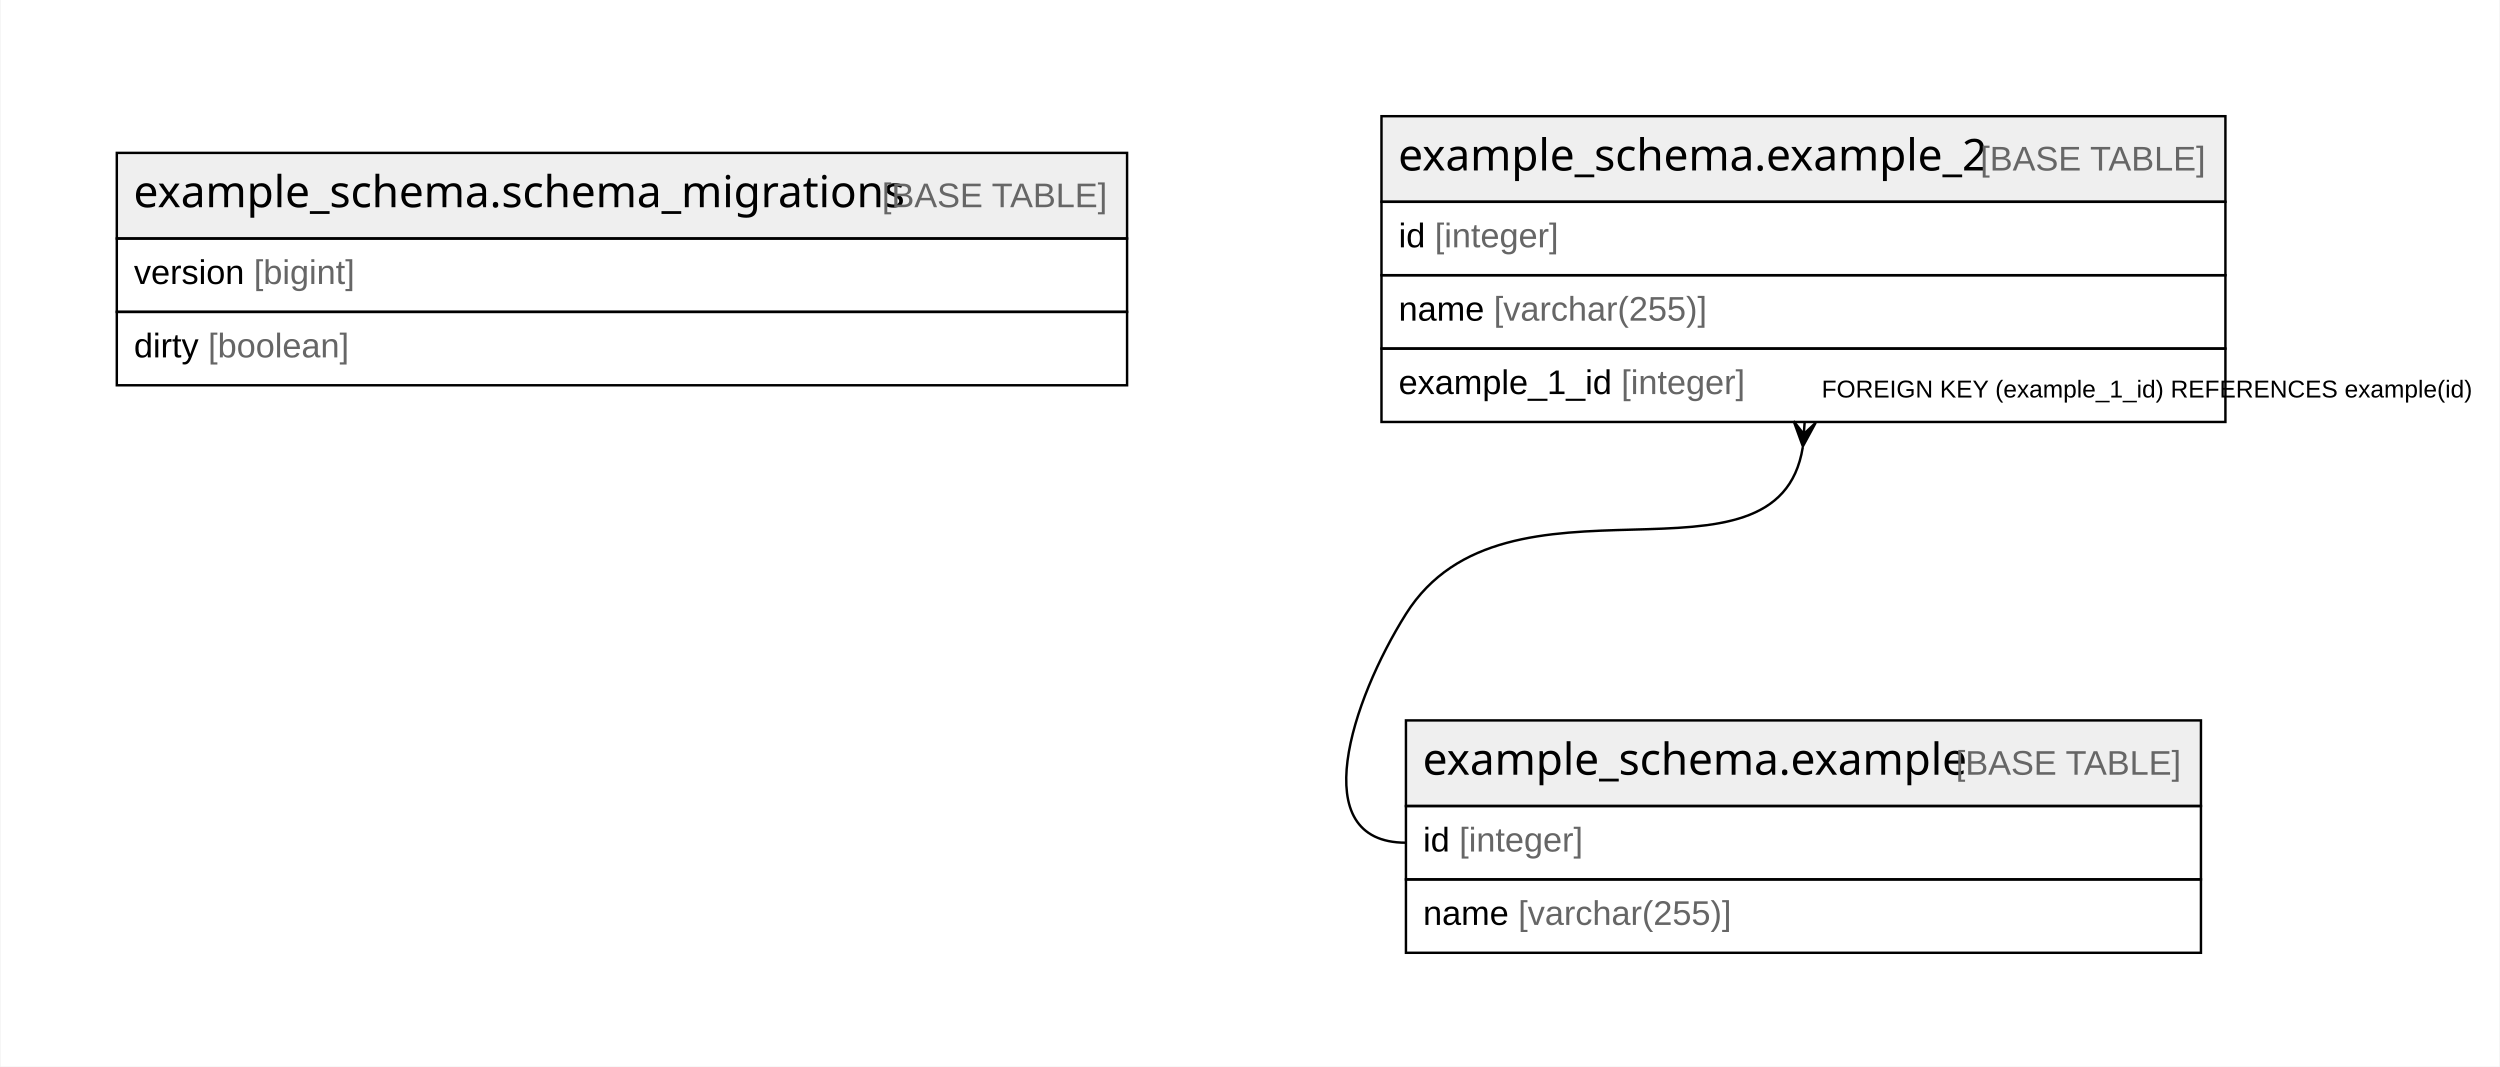
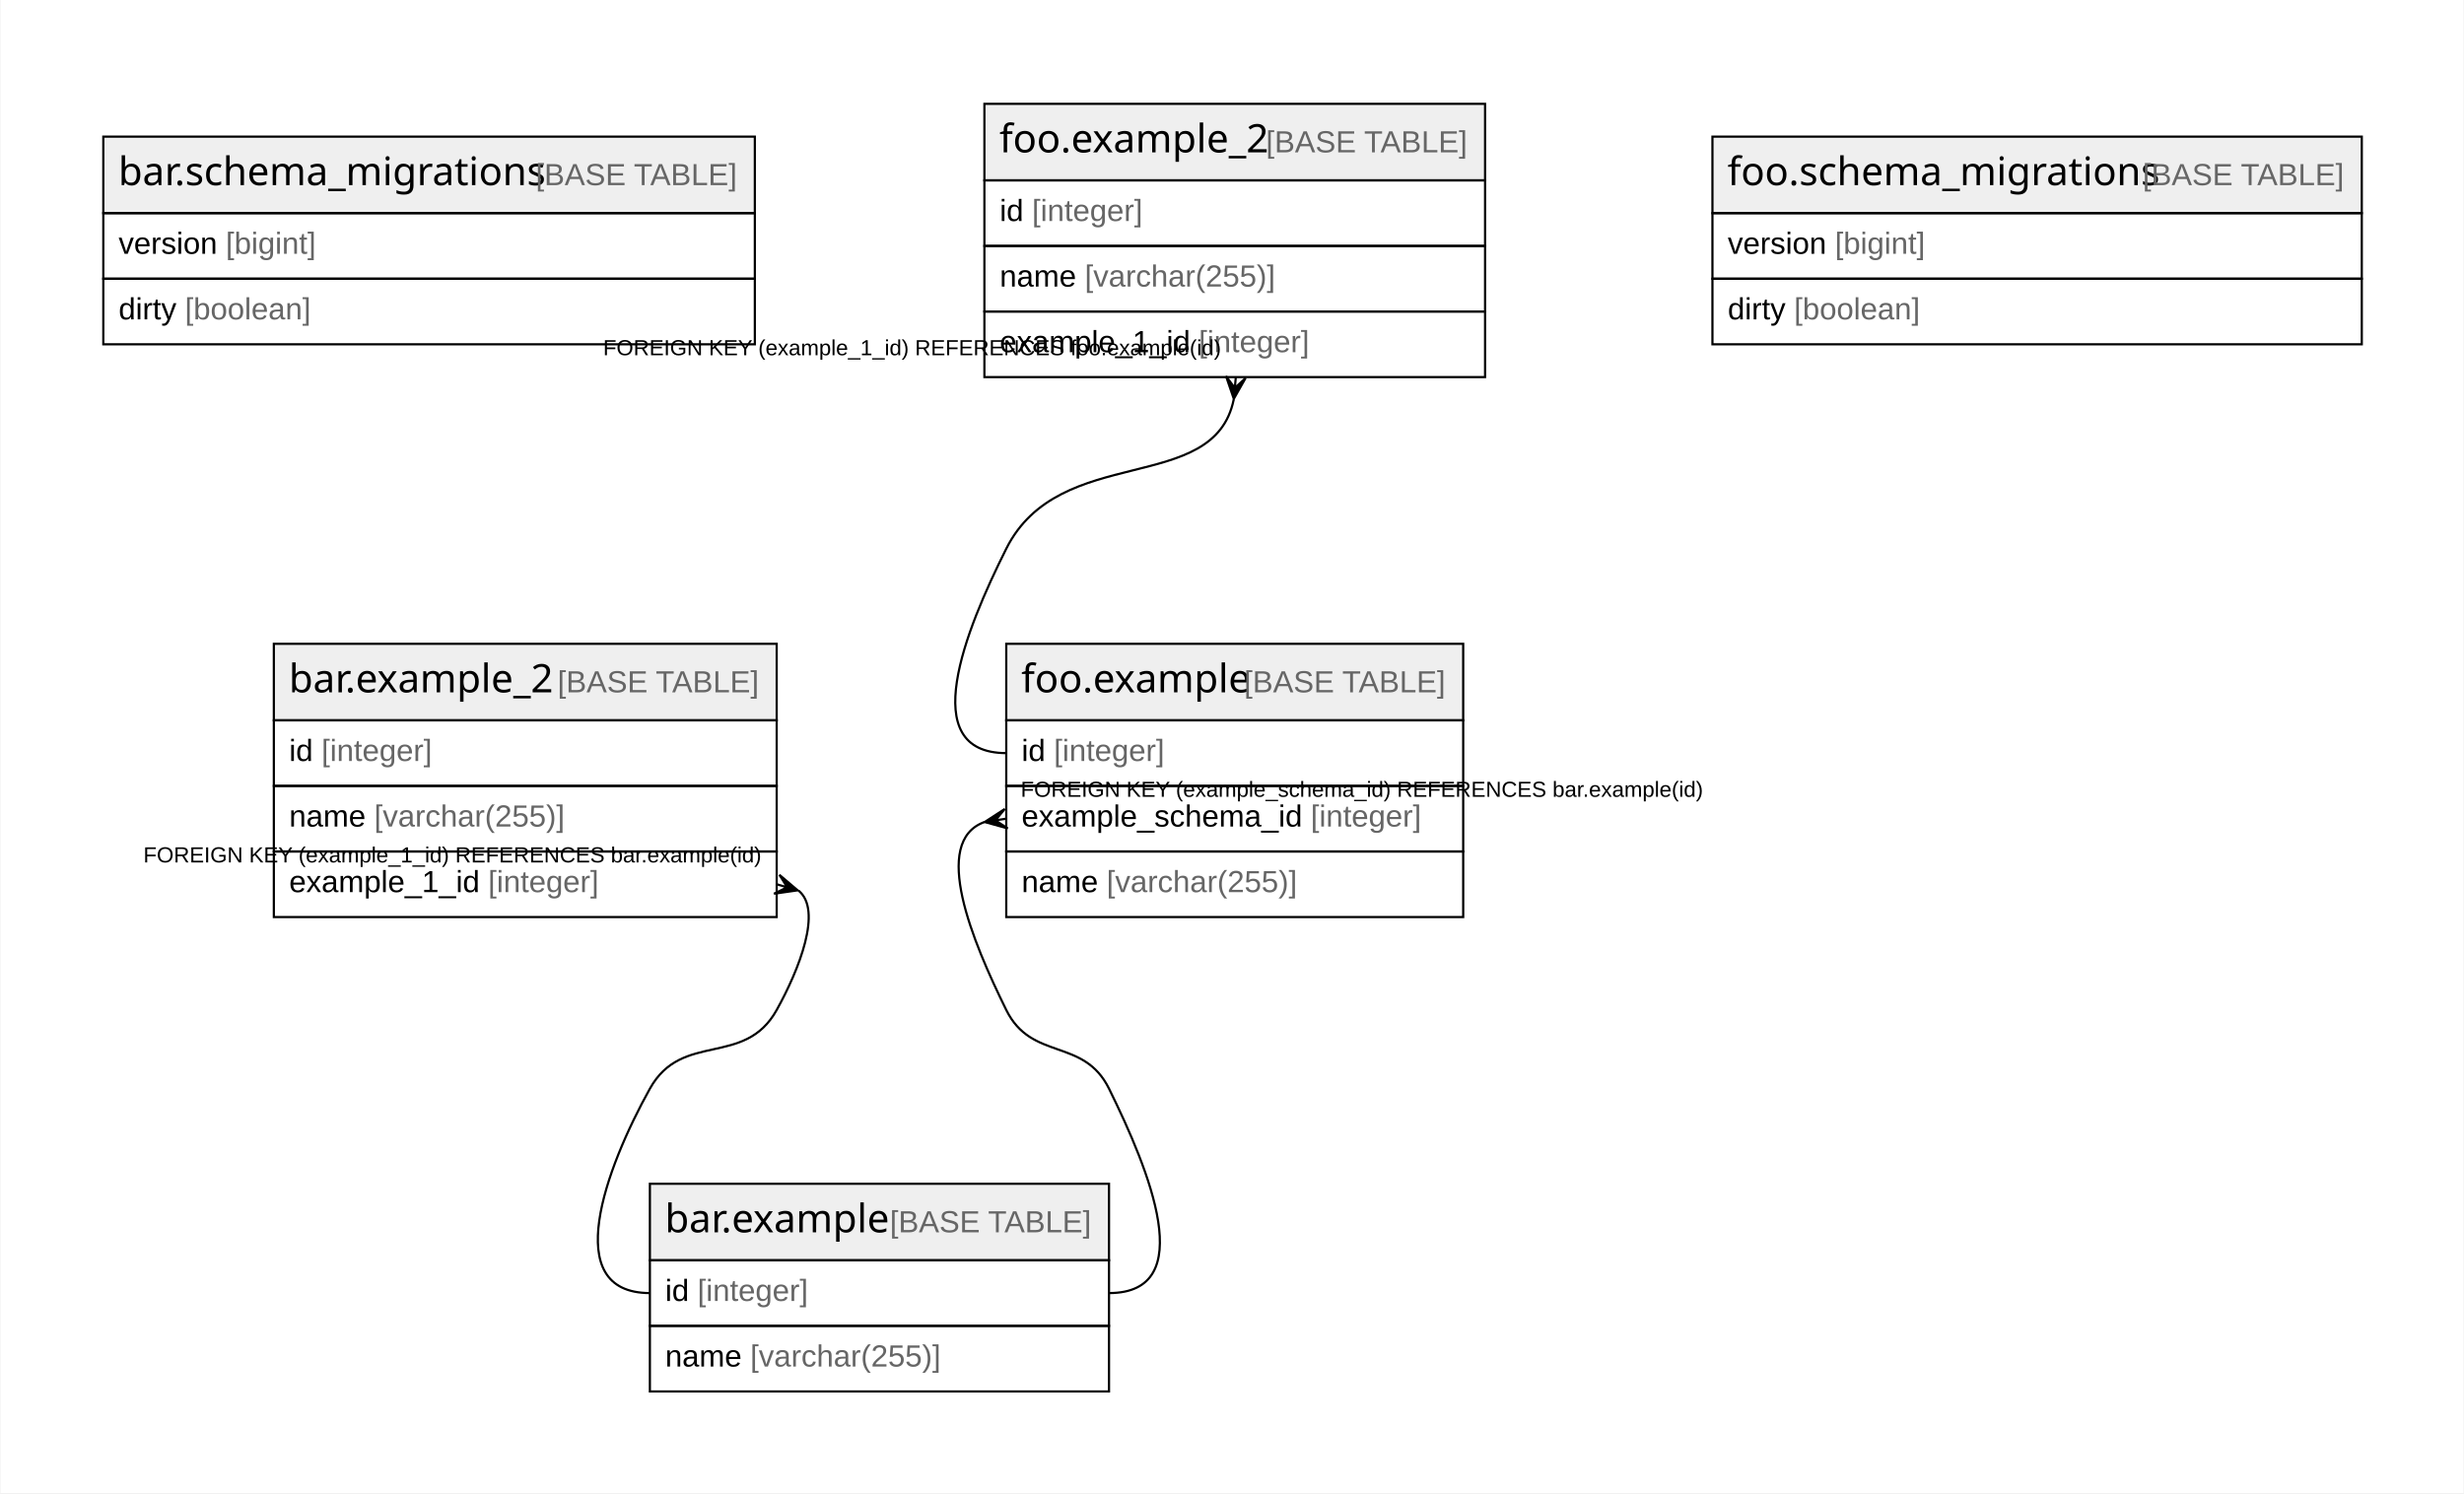
- <svg xmlns="http://www.w3.org/2000/svg" width="1022pt" height="436pt" viewBox="0.00 0.00 1021.50 436.00">
-   <g id="graph0" class="graph" transform="scale(1 1) rotate(0) translate(4 432)">
-     <polygon fill="#ffffff" stroke="transparent" points="-4,4 -4,-432 1017.5,-432 1017.5,4 -4,4" />
+ <svg xmlns="http://www.w3.org/2000/svg" width="1127pt" height="683pt" viewBox="0.00 0.00 1126.50 683.00">
+   <g id="graph0" class="graph" transform="scale(1 1) rotate(0) translate(4 679)">
+     <polygon fill="#ffffff" stroke="transparent" points="-4,4 -4,-679 1122.5,-679 1122.5,4 -4,4" />
    <g id="node1" class="node">
-       <polygon fill="#efefef" stroke="transparent" points="43.5,-334.5 43.5,-369.5 456.5,-369.5 456.5,-334.5 43.5,-334.5" />
-       <polygon fill="none" stroke="#000000" points="43.5,-334.5 43.5,-369.5 456.5,-369.5 456.5,-334.5 43.5,-334.5" />
-       <text text-anchor="start" x="50.349" y="-347.3" font-family="Arial Bold" font-size="18.00" fill="#000000">example_schema.schema_migrations</text>
-       <text text-anchor="start" x="352.397" y="-347.3" font-family="Arial" font-size="14.00" fill="#000000"> </text>
-       <text text-anchor="start" x="356.287" y="-347.3" font-family="Arial" font-size="14.00" fill="#666666">[BASE TABLE]</text>
-       <polygon fill="none" stroke="#000000" points="43.5,-304.5 43.5,-334.5 456.5,-334.5 456.5,-304.5 43.5,-304.5" />
-       <text text-anchor="start" x="50.5" y="-315.9" font-family="Arial" font-size="14.00" fill="#000000">version </text>
-       <text text-anchor="start" x="99.506" y="-315.9" font-family="Arial" font-size="14.00" fill="#666666">[bigint]</text>
-       <polygon fill="none" stroke="#000000" points="43.5,-274.5 43.5,-304.5 456.5,-304.5 456.5,-274.5 43.5,-274.5" />
-       <text text-anchor="start" x="50.5" y="-285.9" font-family="Arial" font-size="14.00" fill="#000000">dirty </text>
-       <text text-anchor="start" x="80.831" y="-285.9" font-family="Arial" font-size="14.00" fill="#666666">[boolean]</text>
+       <polygon fill="#efefef" stroke="transparent" points="43,-581.5 43,-616.5 341,-616.5 341,-581.5 43,-581.5" />
+       <polygon fill="none" stroke="#000000" points="43,-581.5 43,-616.5 341,-616.5 341,-581.5 43,-581.5" />
+       <text text-anchor="start" x="49.861" y="-594.3" font-family="Arial Bold" font-size="18.00" fill="#000000">bar.schema_migrations</text>
+       <text text-anchor="start" x="236.885" y="-594.3" font-family="Arial" font-size="14.00" fill="#000000"> </text>
+       <text text-anchor="start" x="240.775" y="-594.3" font-family="Arial" font-size="14.00" fill="#666666">[BASE TABLE]</text>
+       <polygon fill="none" stroke="#000000" points="43,-551.5 43,-581.5 341,-581.5 341,-551.5 43,-551.5" />
+       <text text-anchor="start" x="50" y="-562.9" font-family="Arial" font-size="14.00" fill="#000000">version </text>
+       <text text-anchor="start" x="99.006" y="-562.9" font-family="Arial" font-size="14.00" fill="#666666">[bigint]</text>
+       <polygon fill="none" stroke="#000000" points="43,-521.5 43,-551.5 341,-551.5 341,-521.5 43,-521.5" />
+       <text text-anchor="start" x="50" y="-532.9" font-family="Arial" font-size="14.00" fill="#000000">dirty </text>
+       <text text-anchor="start" x="80.331" y="-532.9" font-family="Arial" font-size="14.00" fill="#666666">[boolean]</text>
    </g>
    <g id="node2" class="node">
-       <polygon fill="#efefef" stroke="transparent" points="570.5,-102.5 570.5,-137.5 895.5,-137.5 895.5,-102.5 570.5,-102.5" />
-       <polygon fill="none" stroke="#000000" points="570.5,-102.5 570.5,-137.5 895.5,-137.5 895.5,-102.5 570.5,-102.5" />
-       <text text-anchor="start" x="577.352" y="-115.3" font-family="Arial Bold" font-size="18.00" fill="#000000">example_schema.example</text>
-       <text text-anchor="start" x="791.394" y="-115.3" font-family="Arial" font-size="14.00" fill="#000000"> </text>
-       <text text-anchor="start" x="795.284" y="-115.3" font-family="Arial" font-size="14.00" fill="#666666">[BASE TABLE]</text>
-       <polygon fill="none" stroke="#000000" points="570.5,-72.5 570.5,-102.5 895.5,-102.5 895.5,-72.5 570.5,-72.5" />
-       <text text-anchor="start" x="577.5" y="-83.9" font-family="Arial" font-size="14.00" fill="#000000">id </text>
-       <text text-anchor="start" x="592.28" y="-83.9" font-family="Arial" font-size="14.00" fill="#666666">[integer]</text>
-       <polygon fill="none" stroke="#000000" points="570.5,-42.5 570.5,-72.5 895.5,-72.5 895.5,-42.5 570.5,-42.5" />
-       <text text-anchor="start" x="577.5" y="-53.9" font-family="Arial" font-size="14.00" fill="#000000">name </text>
-       <text text-anchor="start" x="616.399" y="-53.9" font-family="Arial" font-size="14.00" fill="#666666">[varchar(255)]</text>
+       <polygon fill="#efefef" stroke="transparent" points="293,-102.5 293,-137.5 503,-137.5 503,-102.5 293,-102.5" />
+       <polygon fill="none" stroke="#000000" points="293,-102.5 293,-137.5 503,-137.5 503,-102.5 293,-102.5" />
+       <text text-anchor="start" x="299.864" y="-115.3" font-family="Arial Bold" font-size="18.00" fill="#000000">bar.example</text>
+       <text text-anchor="start" x="398.882" y="-115.3" font-family="Arial" font-size="14.00" fill="#000000"> </text>
+       <text text-anchor="start" x="402.773" y="-115.3" font-family="Arial" font-size="14.00" fill="#666666">[BASE TABLE]</text>
+       <polygon fill="none" stroke="#000000" points="293,-72.5 293,-102.5 503,-102.5 503,-72.5 293,-72.5" />
+       <text text-anchor="start" x="300" y="-83.9" font-family="Arial" font-size="14.00" fill="#000000">id </text>
+       <text text-anchor="start" x="314.78" y="-83.9" font-family="Arial" font-size="14.00" fill="#666666">[integer]</text>
+       <polygon fill="none" stroke="#000000" points="293,-42.5 293,-72.5 503,-72.5 503,-42.5 293,-42.5" />
+       <text text-anchor="start" x="300" y="-53.9" font-family="Arial" font-size="14.00" fill="#000000">name </text>
+       <text text-anchor="start" x="338.899" y="-53.9" font-family="Arial" font-size="14.00" fill="#666666">[varchar(255)]</text>
    </g>
    <g id="node3" class="node">
-       <polygon fill="#efefef" stroke="transparent" points="560.5,-349.5 560.5,-384.5 905.5,-384.5 905.5,-349.5 560.5,-349.5" />
-       <polygon fill="none" stroke="#000000" points="560.5,-349.5 560.5,-384.5 905.5,-384.5 905.5,-349.5 560.5,-349.5" />
-       <text text-anchor="start" x="567.346" y="-362.3" font-family="Arial Bold" font-size="18.00" fill="#000000">example_schema.example_2</text>
-       <text text-anchor="start" x="801.4" y="-362.3" font-family="Arial" font-size="14.00" fill="#000000"> </text>
-       <text text-anchor="start" x="805.291" y="-362.3" font-family="Arial" font-size="14.00" fill="#666666">[BASE TABLE]</text>
-       <polygon fill="none" stroke="#000000" points="560.5,-319.5 560.5,-349.5 905.5,-349.5 905.5,-319.5 560.5,-319.5" />
-       <text text-anchor="start" x="567.5" y="-330.9" font-family="Arial" font-size="14.00" fill="#000000">id </text>
-       <text text-anchor="start" x="582.28" y="-330.9" font-family="Arial" font-size="14.00" fill="#666666">[integer]</text>
-       <polygon fill="none" stroke="#000000" points="560.5,-289.5 560.5,-319.5 905.5,-319.5 905.5,-289.5 560.5,-289.5" />
-       <text text-anchor="start" x="567.5" y="-300.9" font-family="Arial" font-size="14.00" fill="#000000">name </text>
-       <text text-anchor="start" x="606.399" y="-300.9" font-family="Arial" font-size="14.00" fill="#666666">[varchar(255)]</text>
-       <polygon fill="none" stroke="#000000" points="560.5,-259.5 560.5,-289.5 905.5,-289.5 905.5,-259.5 560.5,-259.5" />
-       <text text-anchor="start" x="567.5" y="-270.9" font-family="Arial" font-size="14.00" fill="#000000">example_1_id </text>
-       <text text-anchor="start" x="658.525" y="-270.9" font-family="Arial" font-size="14.00" fill="#666666">[integer]</text>
+       <polygon fill="#efefef" stroke="transparent" points="121,-349.5 121,-384.5 351,-384.5 351,-349.5 121,-349.5" />
+       <polygon fill="none" stroke="#000000" points="121,-349.5 121,-384.5 351,-384.5 351,-349.5 121,-349.5" />
+       <text text-anchor="start" x="127.858" y="-362.3" font-family="Arial Bold" font-size="18.00" fill="#000000">bar.example_2</text>
+       <text text-anchor="start" x="246.888" y="-362.3" font-family="Arial" font-size="14.00" fill="#000000"> </text>
+       <text text-anchor="start" x="250.779" y="-362.3" font-family="Arial" font-size="14.00" fill="#666666">[BASE TABLE]</text>
+       <polygon fill="none" stroke="#000000" points="121,-319.5 121,-349.5 351,-349.5 351,-319.5 121,-319.5" />
+       <text text-anchor="start" x="128" y="-330.9" font-family="Arial" font-size="14.00" fill="#000000">id </text>
+       <text text-anchor="start" x="142.78" y="-330.9" font-family="Arial" font-size="14.00" fill="#666666">[integer]</text>
+       <polygon fill="none" stroke="#000000" points="121,-289.5 121,-319.5 351,-319.5 351,-289.5 121,-289.5" />
+       <text text-anchor="start" x="128" y="-300.9" font-family="Arial" font-size="14.00" fill="#000000">name </text>
+       <text text-anchor="start" x="166.899" y="-300.9" font-family="Arial" font-size="14.00" fill="#666666">[varchar(255)]</text>
+       <polygon fill="none" stroke="#000000" points="121,-259.5 121,-289.5 351,-289.5 351,-259.5 121,-259.5" />
+       <text text-anchor="start" x="128" y="-270.9" font-family="Arial" font-size="14.00" fill="#000000">example_1_id </text>
+       <text text-anchor="start" x="219.025" y="-270.9" font-family="Arial" font-size="14.00" fill="#666666">[integer]</text>
    </g>
    <g id="edge1" class="edge">
-       <path fill="none" stroke="#000000" d="M732.728,-249.154C722.399,-185.35 611.274,-245.892 570.5,-181 548.391,-145.814 528.944,-87.5 570.5,-87.5" />
-       <polygon fill="#000000" stroke="#000000" points="732.756,-249.528 729.013,-259.835 733.128,-254.514 733.5,-259.5 733.5,-259.5 733.5,-259.5 733.128,-254.514 737.987,-259.165 732.756,-249.528 732.756,-249.528" />
-       <text text-anchor="start" x="740.438" y="-269.5" font-family="Arial" font-size="10.00" fill="#000000">FOREIGN KEY (example_1_id) REFERENCES example(id)</text>
+       <path fill="none" stroke="#000000" d="M360.949,-271.627C372.062,-262.79 361.288,-235.494 351,-217 336.251,-190.487 307.749,-207.513 293,-181 272.799,-144.685 251.444,-87.5 293,-87.5" />
+       <polygon fill="#000000" stroke="#000000" points="360.607,-271.726 349.752,-270.177 355.804,-273.113 351,-274.5 351,-274.5 351,-274.5 355.804,-273.113 352.248,-278.823 360.607,-271.726 360.607,-271.726" />
+       <text text-anchor="start" x="61.325" y="-284.5" font-family="Arial" font-size="10.00" fill="#000000">FOREIGN KEY (example_1_id) REFERENCES bar.example(id)</text>
+     </g>
+     <g id="node4" class="node">
+       <polygon fill="#efefef" stroke="transparent" points="779,-581.5 779,-616.5 1076,-616.5 1076,-581.5 779,-581.5" />
+       <polygon fill="none" stroke="#000000" points="779,-581.5 779,-616.5 1076,-616.5 1076,-581.5 779,-581.5" />
+       <text text-anchor="start" x="785.856" y="-594.3" font-family="Arial Bold" font-size="18.00" fill="#000000">foo.schema_migrations</text>
+       <text text-anchor="start" x="971.89" y="-594.3" font-family="Arial" font-size="14.00" fill="#000000"> </text>
+       <text text-anchor="start" x="975.78" y="-594.3" font-family="Arial" font-size="14.00" fill="#666666">[BASE TABLE]</text>
+       <polygon fill="none" stroke="#000000" points="779,-551.5 779,-581.5 1076,-581.5 1076,-551.5 779,-551.5" />
+       <text text-anchor="start" x="786" y="-562.9" font-family="Arial" font-size="14.00" fill="#000000">version </text>
+       <text text-anchor="start" x="835.006" y="-562.9" font-family="Arial" font-size="14.00" fill="#666666">[bigint]</text>
+       <polygon fill="none" stroke="#000000" points="779,-521.5 779,-551.5 1076,-551.5 1076,-521.5 779,-521.5" />
+       <text text-anchor="start" x="786" y="-532.9" font-family="Arial" font-size="14.00" fill="#000000">dirty </text>
+       <text text-anchor="start" x="816.331" y="-532.9" font-family="Arial" font-size="14.00" fill="#666666">[boolean]</text>
+     </g>
+     <g id="node5" class="node">
+       <polygon fill="#efefef" stroke="transparent" points="456,-349.5 456,-384.5 665,-384.5 665,-349.5 456,-349.5" />
+       <polygon fill="none" stroke="#000000" points="456,-349.5 456,-384.5 665,-384.5 665,-349.5 456,-349.5" />
+       <text text-anchor="start" x="462.859" y="-362.3" font-family="Arial Bold" font-size="18.00" fill="#000000">foo.example</text>
+       <text text-anchor="start" x="560.887" y="-362.3" font-family="Arial" font-size="14.00" fill="#000000"> </text>
+       <text text-anchor="start" x="564.778" y="-362.3" font-family="Arial" font-size="14.00" fill="#666666">[BASE TABLE]</text>
+       <polygon fill="none" stroke="#000000" points="456,-319.5 456,-349.5 665,-349.5 665,-319.5 456,-319.5" />
+       <text text-anchor="start" x="463" y="-330.9" font-family="Arial" font-size="14.00" fill="#000000">id </text>
+       <text text-anchor="start" x="477.78" y="-330.9" font-family="Arial" font-size="14.00" fill="#666666">[integer]</text>
+       <polygon fill="none" stroke="#000000" points="456,-289.5 456,-319.5 665,-319.5 665,-289.5 456,-289.5" />
+       <text text-anchor="start" x="463" y="-300.9" font-family="Arial" font-size="14.00" fill="#000000">example_schema_id </text>
+       <text text-anchor="start" x="595.251" y="-300.9" font-family="Arial" font-size="14.00" fill="#666666">[integer]</text>
+       <polygon fill="none" stroke="#000000" points="456,-259.5 456,-289.5 665,-289.5 665,-259.5 456,-259.5" />
+       <text text-anchor="start" x="463" y="-270.9" font-family="Arial" font-size="14.00" fill="#000000">name </text>
+       <text text-anchor="start" x="501.899" y="-270.9" font-family="Arial" font-size="14.00" fill="#666666">[varchar(255)]</text>
+     </g>
+     <g id="edge2" class="edge">
+       <path fill="none" stroke="#000000" d="M445.957,-302.945C421.468,-293.993 440.533,-248.329 456,-217 467.648,-193.406 491.352,-204.594 503,-181 521.396,-143.738 544.556,-87.5 503,-87.5" />
+       <polygon fill="#000000" stroke="#000000" points="446.118,-302.97 455.312,-308.947 451.059,-303.735 456,-304.5 456,-304.5 456,-304.5 451.059,-303.735 456.688,-300.053 446.118,-302.97 446.118,-302.97" />
+       <text text-anchor="start" x="462.602" y="-314.5" font-family="Arial" font-size="10.00" fill="#000000">FOREIGN KEY (example_schema_id) REFERENCES bar.example(id)</text>
+     </g>
+     <g id="node6" class="node">
+       <polygon fill="#efefef" stroke="transparent" points="446,-596.5 446,-631.5 675,-631.5 675,-596.5 446,-596.5" />
+       <polygon fill="none" stroke="#000000" points="446,-596.5 446,-631.5 675,-631.5 675,-596.5 446,-596.5" />
+       <text text-anchor="start" x="452.853" y="-609.3" font-family="Arial Bold" font-size="18.00" fill="#000000">foo.example_2</text>
+       <text text-anchor="start" x="570.893" y="-609.3" font-family="Arial" font-size="14.00" fill="#000000"> </text>
+       <text text-anchor="start" x="574.784" y="-609.3" font-family="Arial" font-size="14.00" fill="#666666">[BASE TABLE]</text>
+       <polygon fill="none" stroke="#000000" points="446,-566.5 446,-596.5 675,-596.5 675,-566.5 446,-566.5" />
+       <text text-anchor="start" x="453" y="-577.9" font-family="Arial" font-size="14.00" fill="#000000">id </text>
+       <text text-anchor="start" x="467.78" y="-577.9" font-family="Arial" font-size="14.00" fill="#666666">[integer]</text>
+       <polygon fill="none" stroke="#000000" points="446,-536.5 446,-566.5 675,-566.5 675,-536.5 446,-536.5" />
+       <text text-anchor="start" x="453" y="-547.9" font-family="Arial" font-size="14.00" fill="#000000">name </text>
+       <text text-anchor="start" x="491.899" y="-547.9" font-family="Arial" font-size="14.00" fill="#666666">[varchar(255)]</text>
+       <polygon fill="none" stroke="#000000" points="446,-506.5 446,-536.5 675,-536.5 675,-506.5 446,-506.5" />
+       <text text-anchor="start" x="453" y="-517.9" font-family="Arial" font-size="14.00" fill="#000000">example_1_id </text>
+       <text text-anchor="start" x="544.025" y="-517.9" font-family="Arial" font-size="14.00" fill="#666666">[integer]</text>
+     </g>
+     <g id="edge3" class="edge">
+       <path fill="none" stroke="#000000" d="M560.052,-496.31C551.048,-451.992 480.415,-476.738 456,-428 437.387,-390.846 414.444,-334.5 456,-334.5" />
+       <polygon fill="#000000" stroke="#000000" points="560.073,-496.543 556.519,-506.917 560.537,-501.522 561,-506.5 561,-506.5 561,-506.5 560.537,-501.522 565.481,-506.083 560.073,-496.543 560.073,-496.543" />
+       <text text-anchor="start" x="271.601" y="-516.5" font-family="Arial" font-size="10.00" fill="#000000">FOREIGN KEY (example_1_id) REFERENCES foo.example(id)</text>
    </g>
  </g>
</svg>
